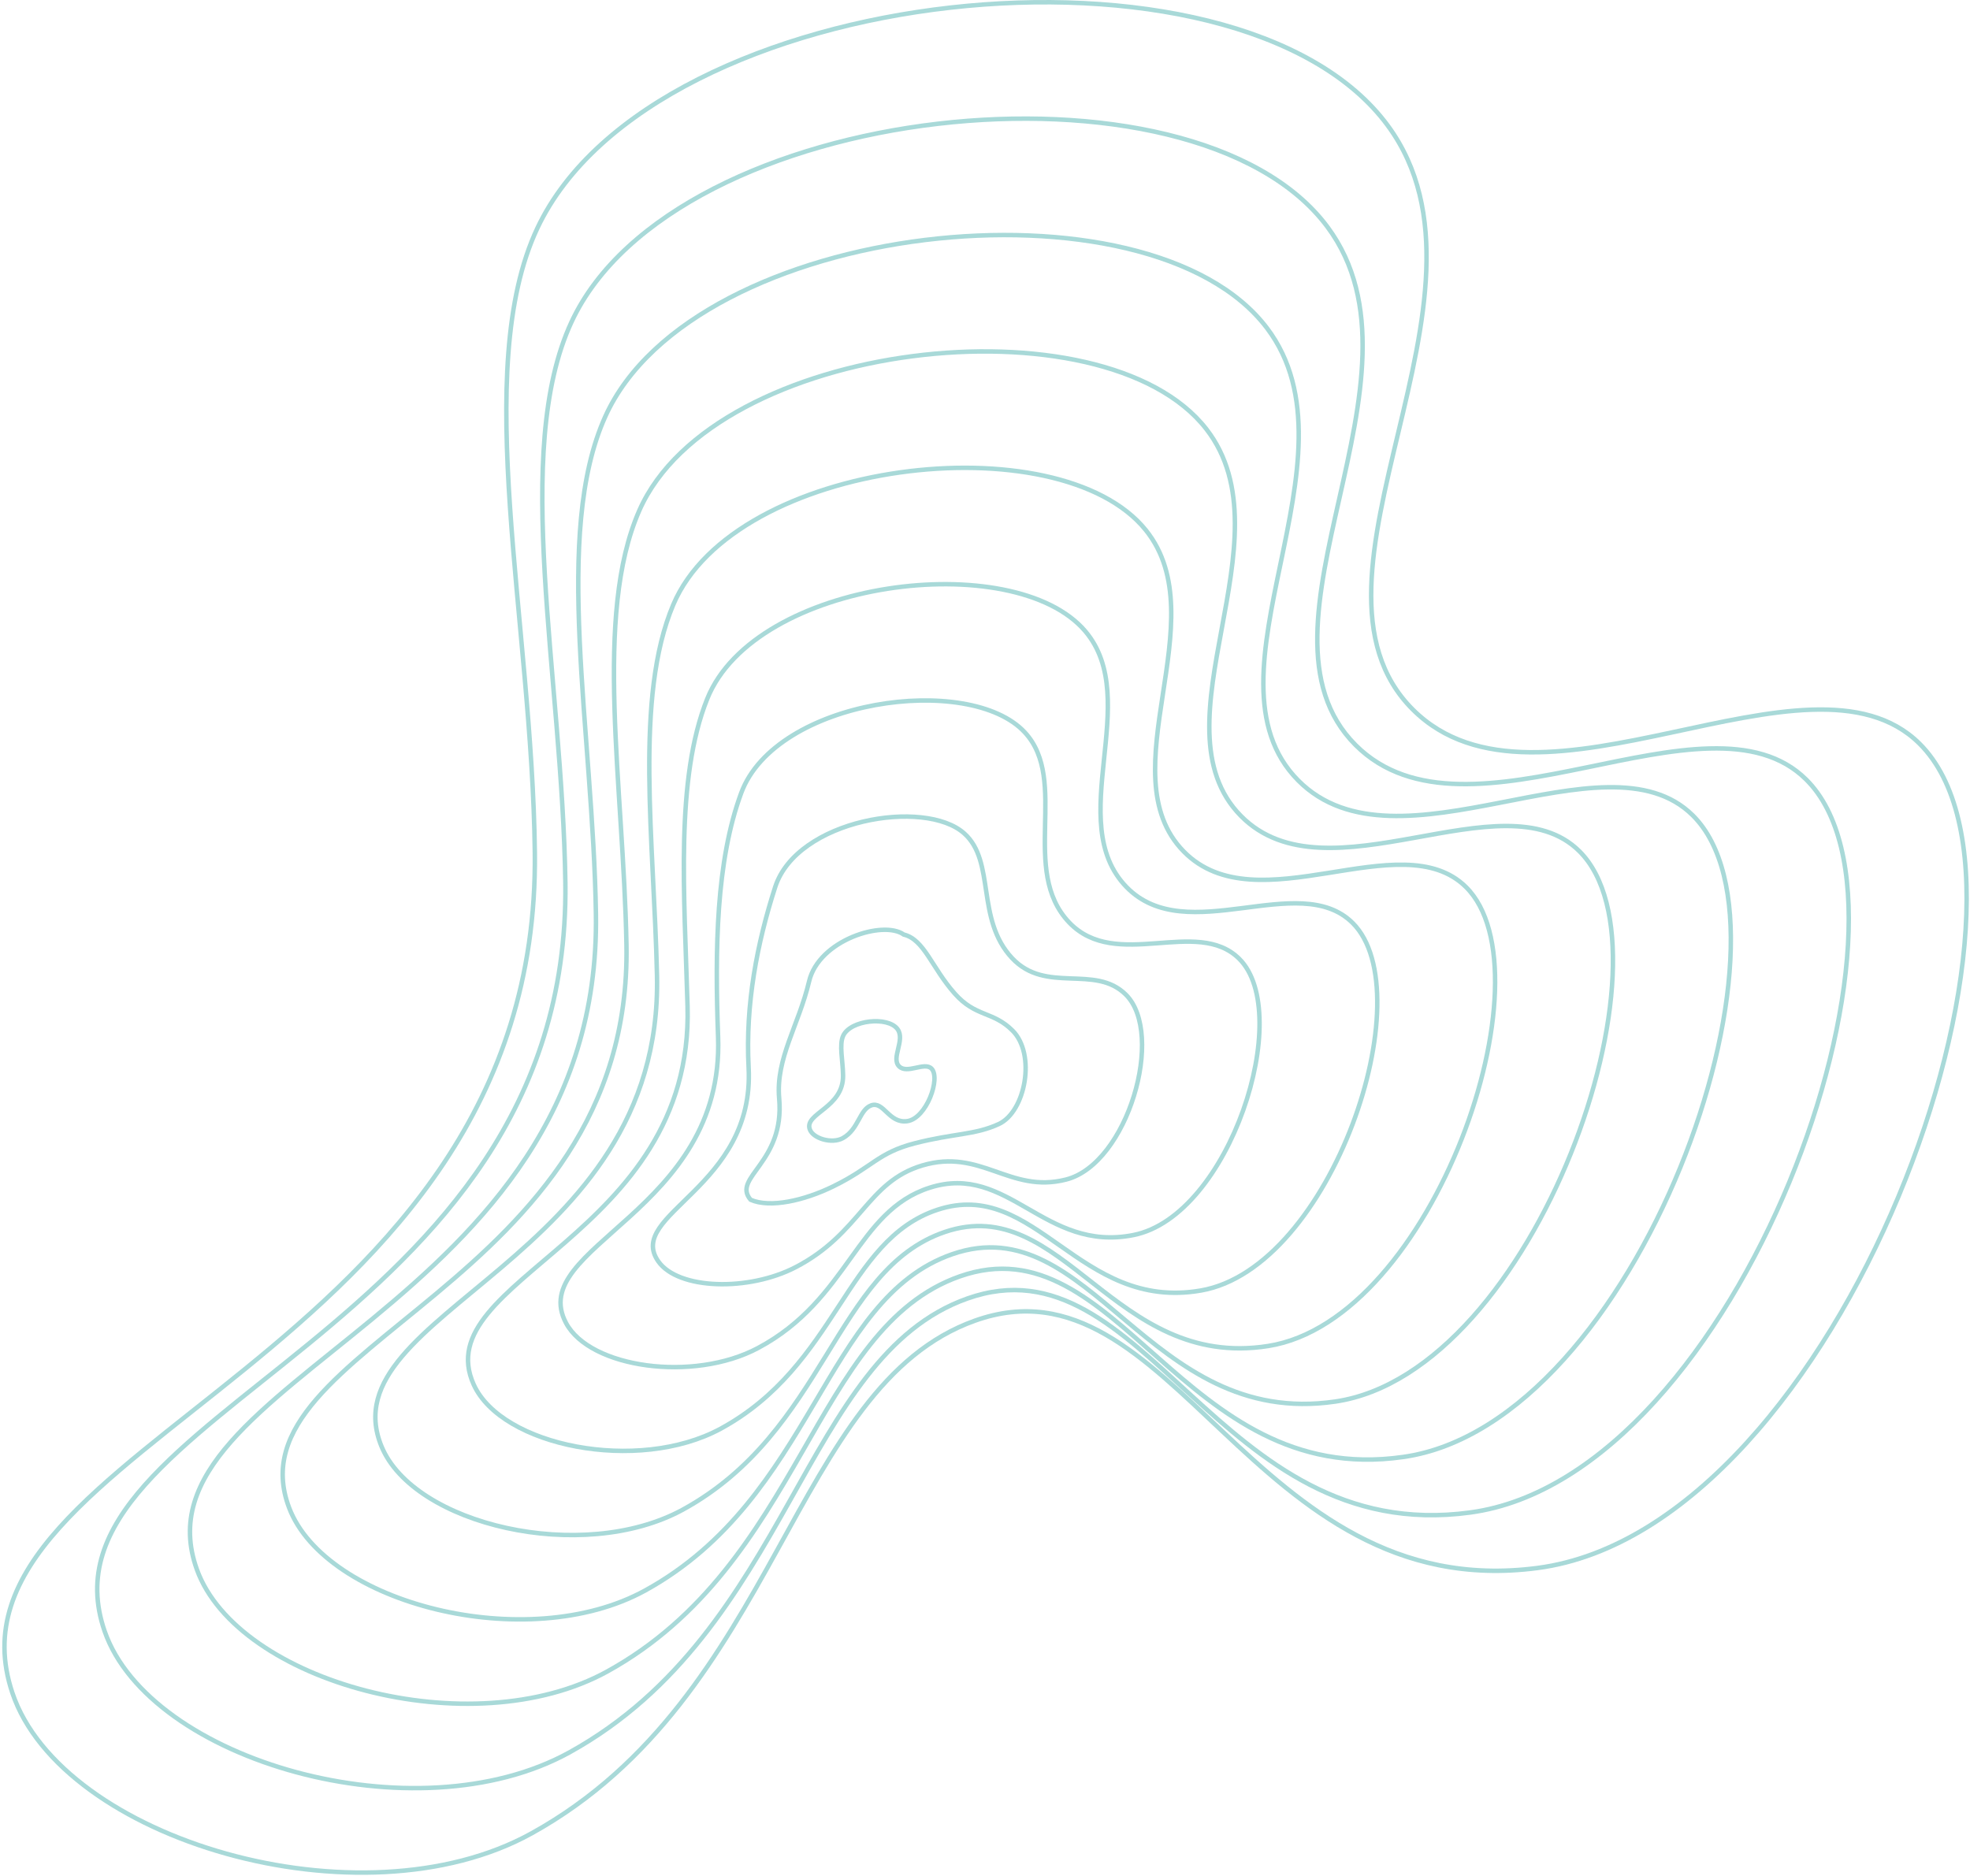
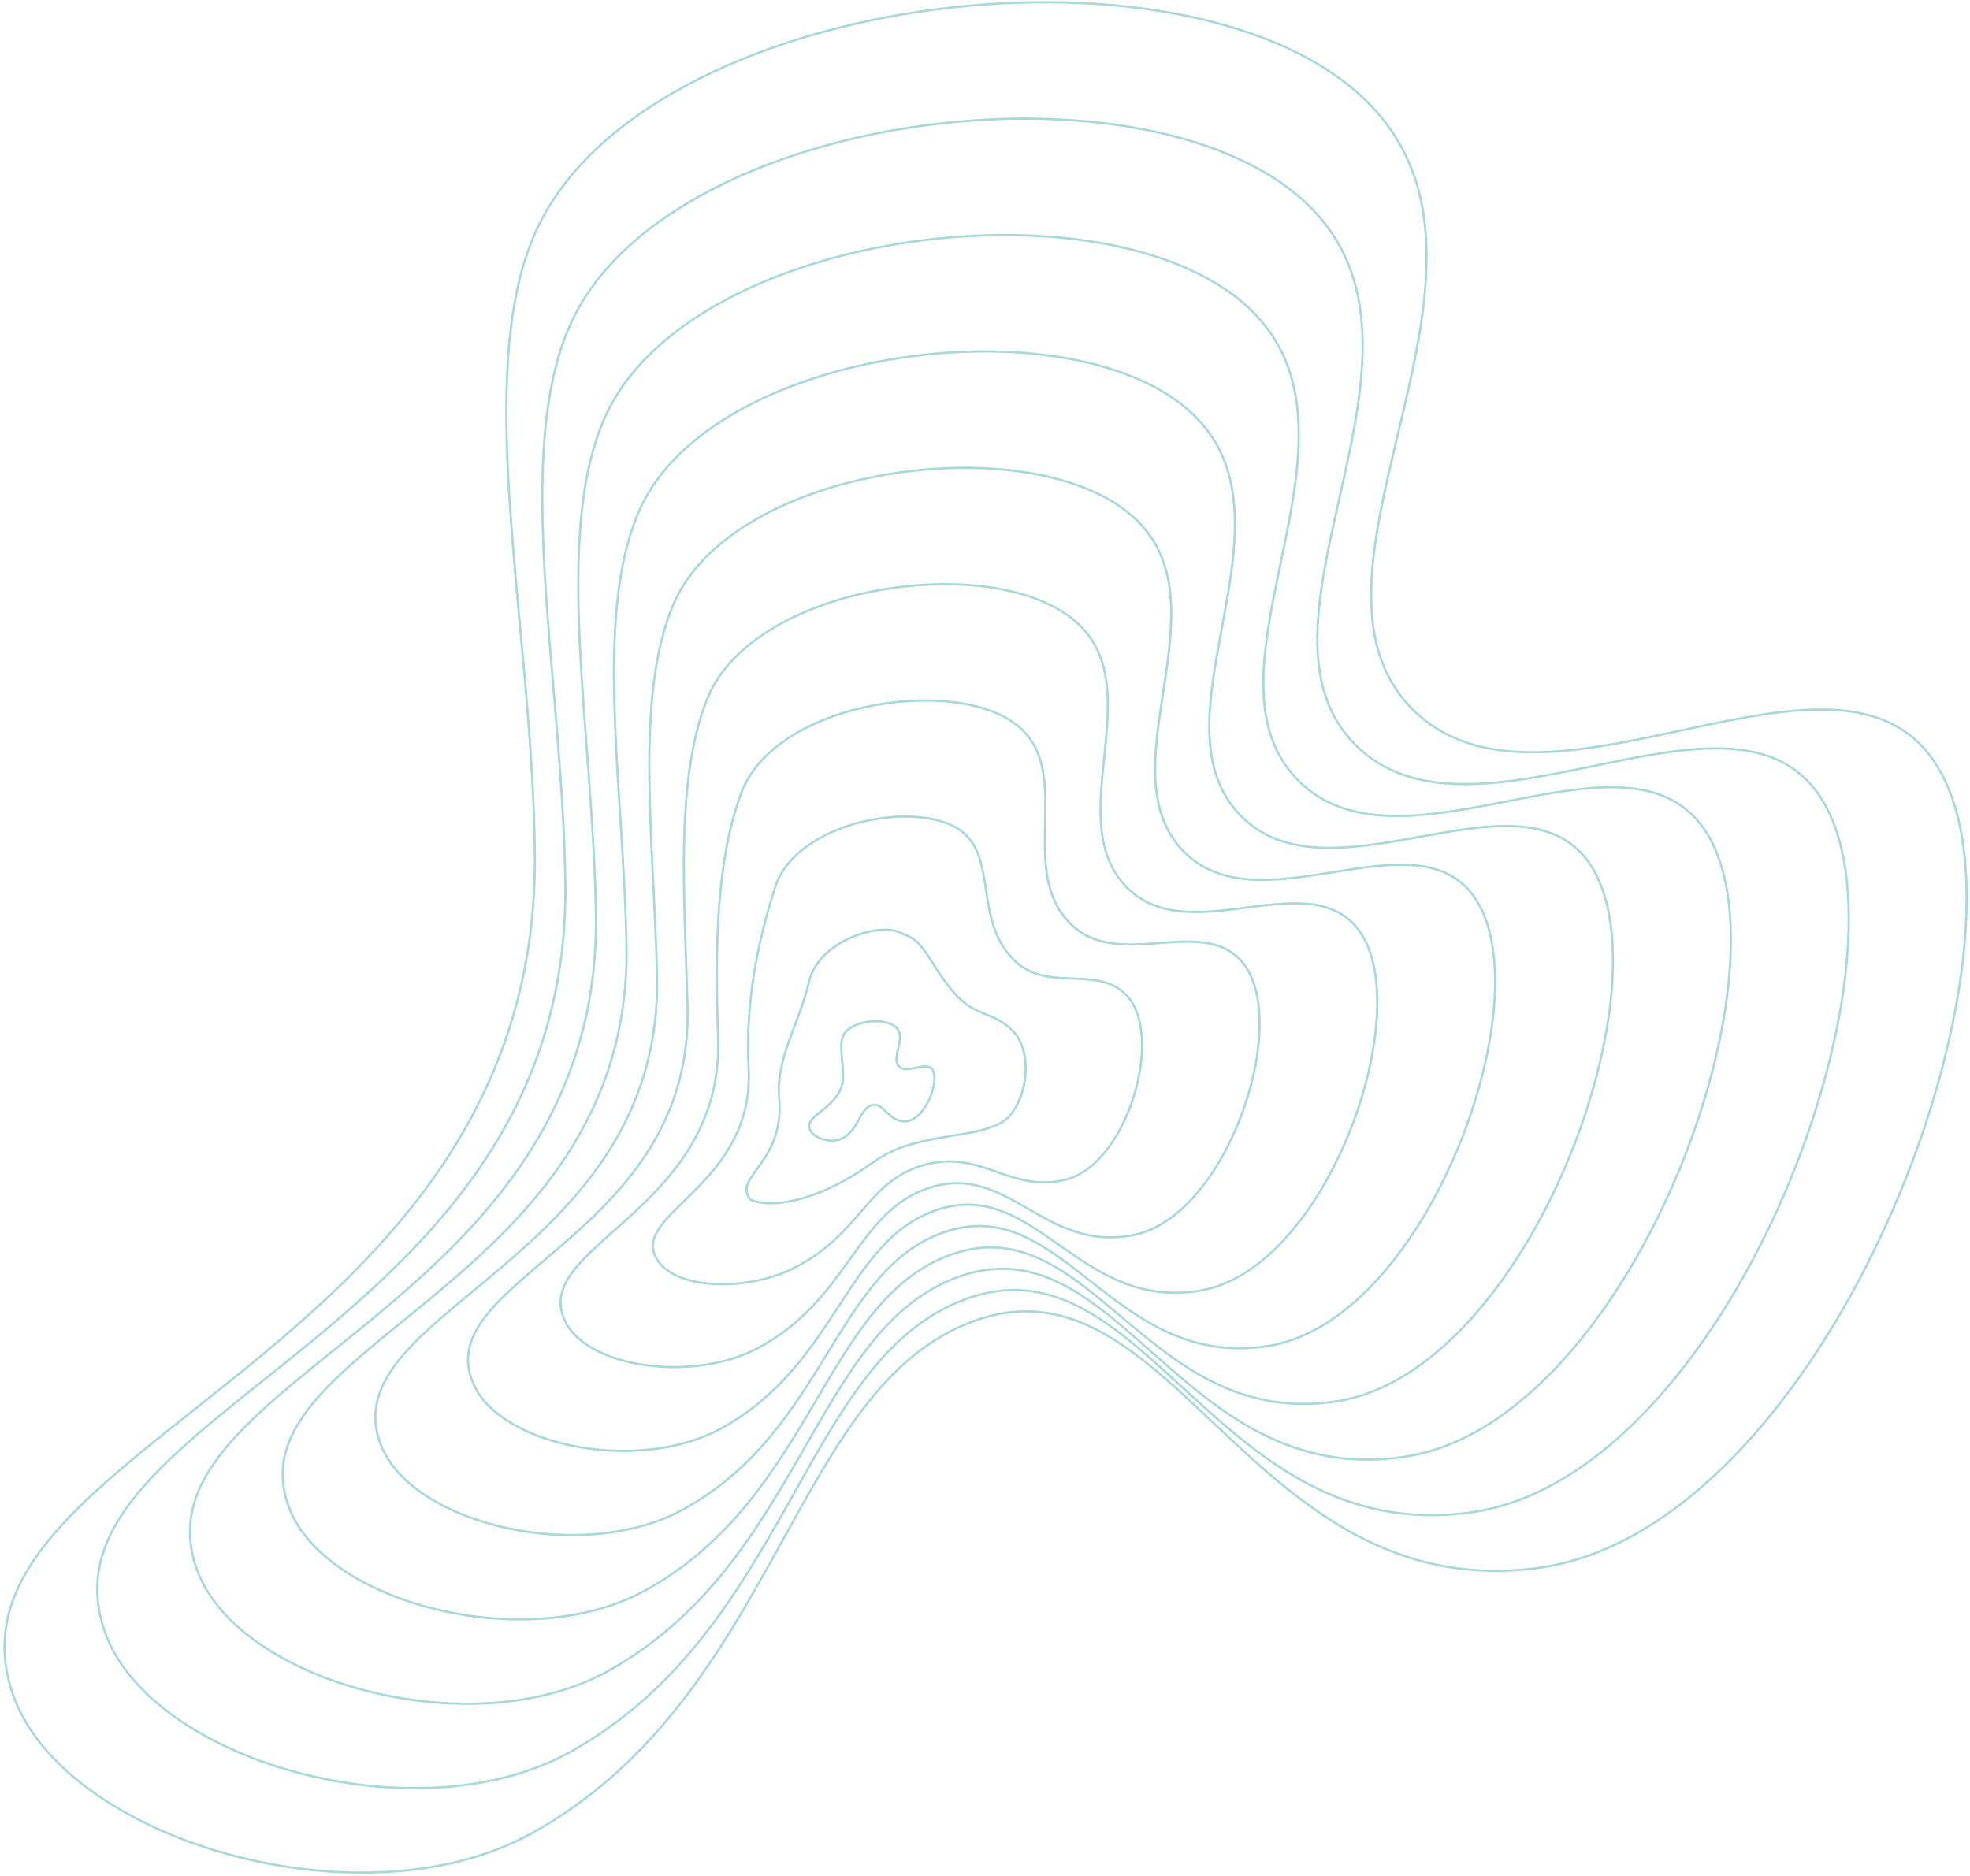
<svg xmlns="http://www.w3.org/2000/svg" width="881" height="839" fill="none">
-   <path d="M405.651 501.464c-8.165 1.072-10.415-9.074-16.057-7.061-5.253 1.876-5.582 10.717-12.652 14.633-4.888 2.711-13.423.182-14.829-4.008-2.392-7.129 15.08-9.484 14.916-23.989-.073-6.591-1.839-13.775.073-17.837 3.327-7.047 20-8.754 24.282-2.917 3.573 4.88-3.031 12.931.707 16.664 3.579 3.574 11.31-2.149 14.464.972 4.277 4.236-2.232 22.402-10.904 23.543Z" stroke="#27A09E" stroke-opacity=".4" stroke-width="2" stroke-miterlimit="10" />
-   <path d="M372.729 530.57c-13.145 6.449-28.325 9.845-37.057 6.034-8.512-10.005 15.373-16.427 12.78-45.318-1.606-17.879 8.741-32.699 13.387-52.366 4.373-18.499 33.178-27.486 42.329-20.927 9.179 2.228 12.474 14.752 22.812 26.413 9.384 10.58 16.997 7.755 25.806 16.505 10.626 10.548 5.842 36.308-6.125 41.835-10.749 4.962-20.11 4.113-37.641 8.631-16.4 4.218-18.924 10.676-36.291 19.193Z" stroke="#27A09E" stroke-opacity=".4" stroke-width="2" stroke-miterlimit="10" />
-   <path d="M355.865 566.741c-21.069 10.959-52.539 10.142-61.462-2.569-14.793-21.082 43.219-32.931 40.389-86.629-1.506-28.527 3.829-55.766 11.862-80.746 9.74-30.293 66.907-39.869 84.585-24.022 14.089 12.634 5.007 38.212 21.347 55.743 15.244 16.235 37.02 2.574 50.9 16.345 17.668 17.522.867 75.661-26.715 82.699-25.263 6.445-37.988-14.172-64.378-6.276-24.638 7.362-27.477 30.348-56.528 45.455Z" stroke="#27A09E" stroke-opacity=".4" stroke-width="2" stroke-miterlimit="10" />
-   <path d="M339.004 602.913c-29.001 15.464-75.191 8.896-85.867-11.169-18.206-34.236 70.888-49.449 67.998-127.94-1.442-39.188-.899-78.724 10.338-109.126 15.491-41.918 102.075-53.899 126.836-27.111 20 21.629-2.488 61.694 19.882 85.072 21.077 21.918 57.043-2.606 75.999 16.19 24.715 24.496-4.222 114.995-47.304 123.562-39.896 7.933-55.866-32.46-91.116-21.182-32.881 10.498-36.044 49.992-76.766 71.704Z" stroke="#27A09E" stroke-opacity=".4" stroke-width="2" stroke-miterlimit="10" />
-   <path d="M322.14 639.085c-36.957 19.909-97.743 7.8-110.272-19.773-21.466-47.249 98.487-65.971 95.607-169.246-1.392-49.86-5.578-101.623 8.809-137.502 21.429-53.438 137.274-67.834 169.091-30.206 25.975 30.713-9.982 85.178 18.417 114.398 26.91 27.595 77.071-7.782 101.097 16.029 31.758 31.471-9.338 154.317-67.888 164.422-54.561 9.416-73.744-50.745-117.853-36.094-41.124 13.652-44.656 69.573-97.008 97.972Z" stroke="#27A09E" stroke-opacity=".4" stroke-width="2" stroke-miterlimit="10" />
-   <path d="M305.275 675.256c-44.885 24.419-120.263 6.769-134.677-28.376-24.683-60.193 126.06-82.498 123.216-210.557-1.342-60.531-10.237-124.489 7.285-165.882 27.467-64.895 172.482-81.727 211.347-33.301 31.967 39.832-17.477 108.661 16.951 143.728 32.748 33.273 97.095-12.963 126.197 15.87 38.8 38.44-14.46 193.633-88.478 205.285-69.23 10.899-91.623-69.029-144.595-51.001-49.362 16.797-53.214 89.24-117.246 124.234Z" stroke="#27A09E" stroke-opacity=".4" stroke-width="2" stroke-miterlimit="10" />
-   <path d="M288.41 711.428c-52.813 28.923-142.774 5.769-159.077-36.975-27.888-73.101 153.614-99.026 150.825-251.868-1.301-71.207-14.889-147.338 5.755-194.263 33.575-76.309 207.691-95.598 253.598-36.391 37.97 48.97-24.971 132.144 15.487 173.058 38.581 38.951 117.122-18.143 151.29 15.71 45.848 45.414-19.585 232.949-109.067 246.149-83.904 12.378-109.5-87.318-171.332-65.908-57.596 19.937-61.767 108.894-137.479 150.488Z" stroke="#27A09E" stroke-opacity=".4" stroke-width="2" stroke-miterlimit="10" />
-   <path d="M271.55 747.599c-60.736 33.433-165.271 4.788-183.482-45.578-31.092-85.981 181.159-115.553 178.434-293.179-1.255-81.883-19.535-170.168 4.231-222.639 39.722-87.697 242.899-109.464 295.853-39.485 43.977 58.116-32.47 155.631 14.017 202.387 44.415 44.634 137.146-23.319 176.39 15.555 52.89 52.388-24.693 272.435-129.657 287.013-98.56 14.016-127.378-105.603-198.069-80.815-65.835 23.077-70.335 128.552-157.717 176.741Z" stroke="#27A09E" stroke-opacity=".4" stroke-width="2" stroke-miterlimit="10" />
-   <path d="M254.685 783.766c-68.664 37.942-187.768 3.82-207.887-54.177-34.291-98.853 208.49-132.085 206.043-334.49-1.31-92.558-24.181-192.994 2.707-251.019 45.898-99.062 278.108-123.321 338.109-42.58 49.988 67.268-39.964 179.114 12.552 231.717 50.252 50.312 157.169-28.499 201.488 15.395 59.937 59.363-29.837 311.66-150.246 327.876-113.252 15.414-145.256-123.887-224.806-95.721-74.078 26.222-78.898 148.219-177.96 202.999Z" stroke="#27A09E" stroke-opacity=".4" stroke-width="2" stroke-miterlimit="10" />
-   <path d="M687.557 701.309c-127.94 16.81-163.135-142.176-251.544-110.628-82.312 29.366-87.451 167.882-198.193 229.261-76.588 42.452-210.265 2.862-232.292-62.781-37.49-111.709 236.231-148.616 233.652-375.796-1.173-103.238-28.823-215.81 1.178-279.395C292.449-8.448 553.669-35.208 620.718 56.291c55.999 76.424-47.459 202.598 11.087 261.043 56.085 55.989 177.197-33.68 226.582 15.235 66.98 66.337-34.981 350.889-170.83 368.74Z" stroke="#27A09E" stroke-opacity=".4" stroke-width="2" stroke-miterlimit="10" />
+   <path d="M405.651 501.464c-8.165 1.072-10.415-9.074-16.057-7.061-5.253 1.876-5.582 10.717-12.652 14.633-4.888 2.711-13.423.182-14.829-4.008-2.392-7.129 15.08-9.484 14.916-23.989-.073-6.591-1.839-13.775.073-17.837 3.327-7.047 20-8.754 24.282-2.917 3.573 4.88-3.031 12.931.707 16.664 3.579 3.574 11.31-2.149 14.464.972 4.277 4.236-2.232 22.402-10.904 23.543Z" stroke="#27A09E" stroke-opacity=".4" stroke-width="1" stroke-miterlimit="10" />
+   <path d="M372.729 530.57c-13.145 6.449-28.325 9.845-37.057 6.034-8.512-10.005 15.373-16.427 12.78-45.318-1.606-17.879 8.741-32.699 13.387-52.366 4.373-18.499 33.178-27.486 42.329-20.927 9.179 2.228 12.474 14.752 22.812 26.413 9.384 10.58 16.997 7.755 25.806 16.505 10.626 10.548 5.842 36.308-6.125 41.835-10.749 4.962-20.11 4.113-37.641 8.631-16.4 4.218-18.924 10.676-36.291 19.193Z" stroke="#27A09E" stroke-opacity=".4" stroke-width="1" stroke-miterlimit="10" />
+   <path d="M355.865 566.741c-21.069 10.959-52.539 10.142-61.462-2.569-14.793-21.082 43.219-32.931 40.389-86.629-1.506-28.527 3.829-55.766 11.862-80.746 9.74-30.293 66.907-39.869 84.585-24.022 14.089 12.634 5.007 38.212 21.347 55.743 15.244 16.235 37.02 2.574 50.9 16.345 17.668 17.522.867 75.661-26.715 82.699-25.263 6.445-37.988-14.172-64.378-6.276-24.638 7.362-27.477 30.348-56.528 45.455Z" stroke="#27A09E" stroke-opacity=".4" stroke-width="1" stroke-miterlimit="10" />
+   <path d="M339.004 602.913c-29.001 15.464-75.191 8.896-85.867-11.169-18.206-34.236 70.888-49.449 67.998-127.94-1.442-39.188-.899-78.724 10.338-109.126 15.491-41.918 102.075-53.899 126.836-27.111 20 21.629-2.488 61.694 19.882 85.072 21.077 21.918 57.043-2.606 75.999 16.19 24.715 24.496-4.222 114.995-47.304 123.562-39.896 7.933-55.866-32.46-91.116-21.182-32.881 10.498-36.044 49.992-76.766 71.704Z" stroke="#27A09E" stroke-opacity=".4" stroke-width="1" stroke-miterlimit="10" />
+   <path d="M322.14 639.085c-36.957 19.909-97.743 7.8-110.272-19.773-21.466-47.249 98.487-65.971 95.607-169.246-1.392-49.86-5.578-101.623 8.809-137.502 21.429-53.438 137.274-67.834 169.091-30.206 25.975 30.713-9.982 85.178 18.417 114.398 26.91 27.595 77.071-7.782 101.097 16.029 31.758 31.471-9.338 154.317-67.888 164.422-54.561 9.416-73.744-50.745-117.853-36.094-41.124 13.652-44.656 69.573-97.008 97.972Z" stroke="#27A09E" stroke-opacity=".4" stroke-width="1" stroke-miterlimit="10" />
+   <path d="M305.275 675.256c-44.885 24.419-120.263 6.769-134.677-28.376-24.683-60.193 126.06-82.498 123.216-210.557-1.342-60.531-10.237-124.489 7.285-165.882 27.467-64.895 172.482-81.727 211.347-33.301 31.967 39.832-17.477 108.661 16.951 143.728 32.748 33.273 97.095-12.963 126.197 15.87 38.8 38.44-14.46 193.633-88.478 205.285-69.23 10.899-91.623-69.029-144.595-51.001-49.362 16.797-53.214 89.24-117.246 124.234Z" stroke="#27A09E" stroke-opacity=".4" stroke-width="1" stroke-miterlimit="10" />
+   <path d="M288.41 711.428c-52.813 28.923-142.774 5.769-159.077-36.975-27.888-73.101 153.614-99.026 150.825-251.868-1.301-71.207-14.889-147.338 5.755-194.263 33.575-76.309 207.691-95.598 253.598-36.391 37.97 48.97-24.971 132.144 15.487 173.058 38.581 38.951 117.122-18.143 151.29 15.71 45.848 45.414-19.585 232.949-109.067 246.149-83.904 12.378-109.5-87.318-171.332-65.908-57.596 19.937-61.767 108.894-137.479 150.488Z" stroke="#27A09E" stroke-opacity=".4" stroke-width="1" stroke-miterlimit="10" />
+   <path d="M271.55 747.599c-60.736 33.433-165.271 4.788-183.482-45.578-31.092-85.981 181.159-115.553 178.434-293.179-1.255-81.883-19.535-170.168 4.231-222.639 39.722-87.697 242.899-109.464 295.853-39.485 43.977 58.116-32.47 155.631 14.017 202.387 44.415 44.634 137.146-23.319 176.39 15.555 52.89 52.388-24.693 272.435-129.657 287.013-98.56 14.016-127.378-105.603-198.069-80.815-65.835 23.077-70.335 128.552-157.717 176.741Z" stroke="#27A09E" stroke-opacity=".4" stroke-width="1" stroke-miterlimit="10" />
+   <path d="M254.685 783.766c-68.664 37.942-187.768 3.82-207.887-54.177-34.291-98.853 208.49-132.085 206.043-334.49-1.31-92.558-24.181-192.994 2.707-251.019 45.898-99.062 278.108-123.321 338.109-42.58 49.988 67.268-39.964 179.114 12.552 231.717 50.252 50.312 157.169-28.499 201.488 15.395 59.937 59.363-29.837 311.66-150.246 327.876-113.252 15.414-145.256-123.887-224.806-95.721-74.078 26.222-78.898 148.219-177.96 202.999Z" stroke="#27A09E" stroke-opacity=".4" stroke-width="1" stroke-miterlimit="10" />
+   <path d="M687.557 701.309c-127.94 16.81-163.135-142.176-251.544-110.628-82.312 29.366-87.451 167.882-198.193 229.261-76.588 42.452-210.265 2.862-232.292-62.781-37.49-111.709 236.231-148.616 233.652-375.796-1.173-103.238-28.823-215.81 1.178-279.395C292.449-8.448 553.669-35.208 620.718 56.291c55.999 76.424-47.459 202.598 11.087 261.043 56.085 55.989 177.197-33.68 226.582 15.235 66.98 66.337-34.981 350.889-170.83 368.74Z" stroke="#27A09E" stroke-opacity=".4" stroke-width="1" stroke-miterlimit="10" />
</svg>
